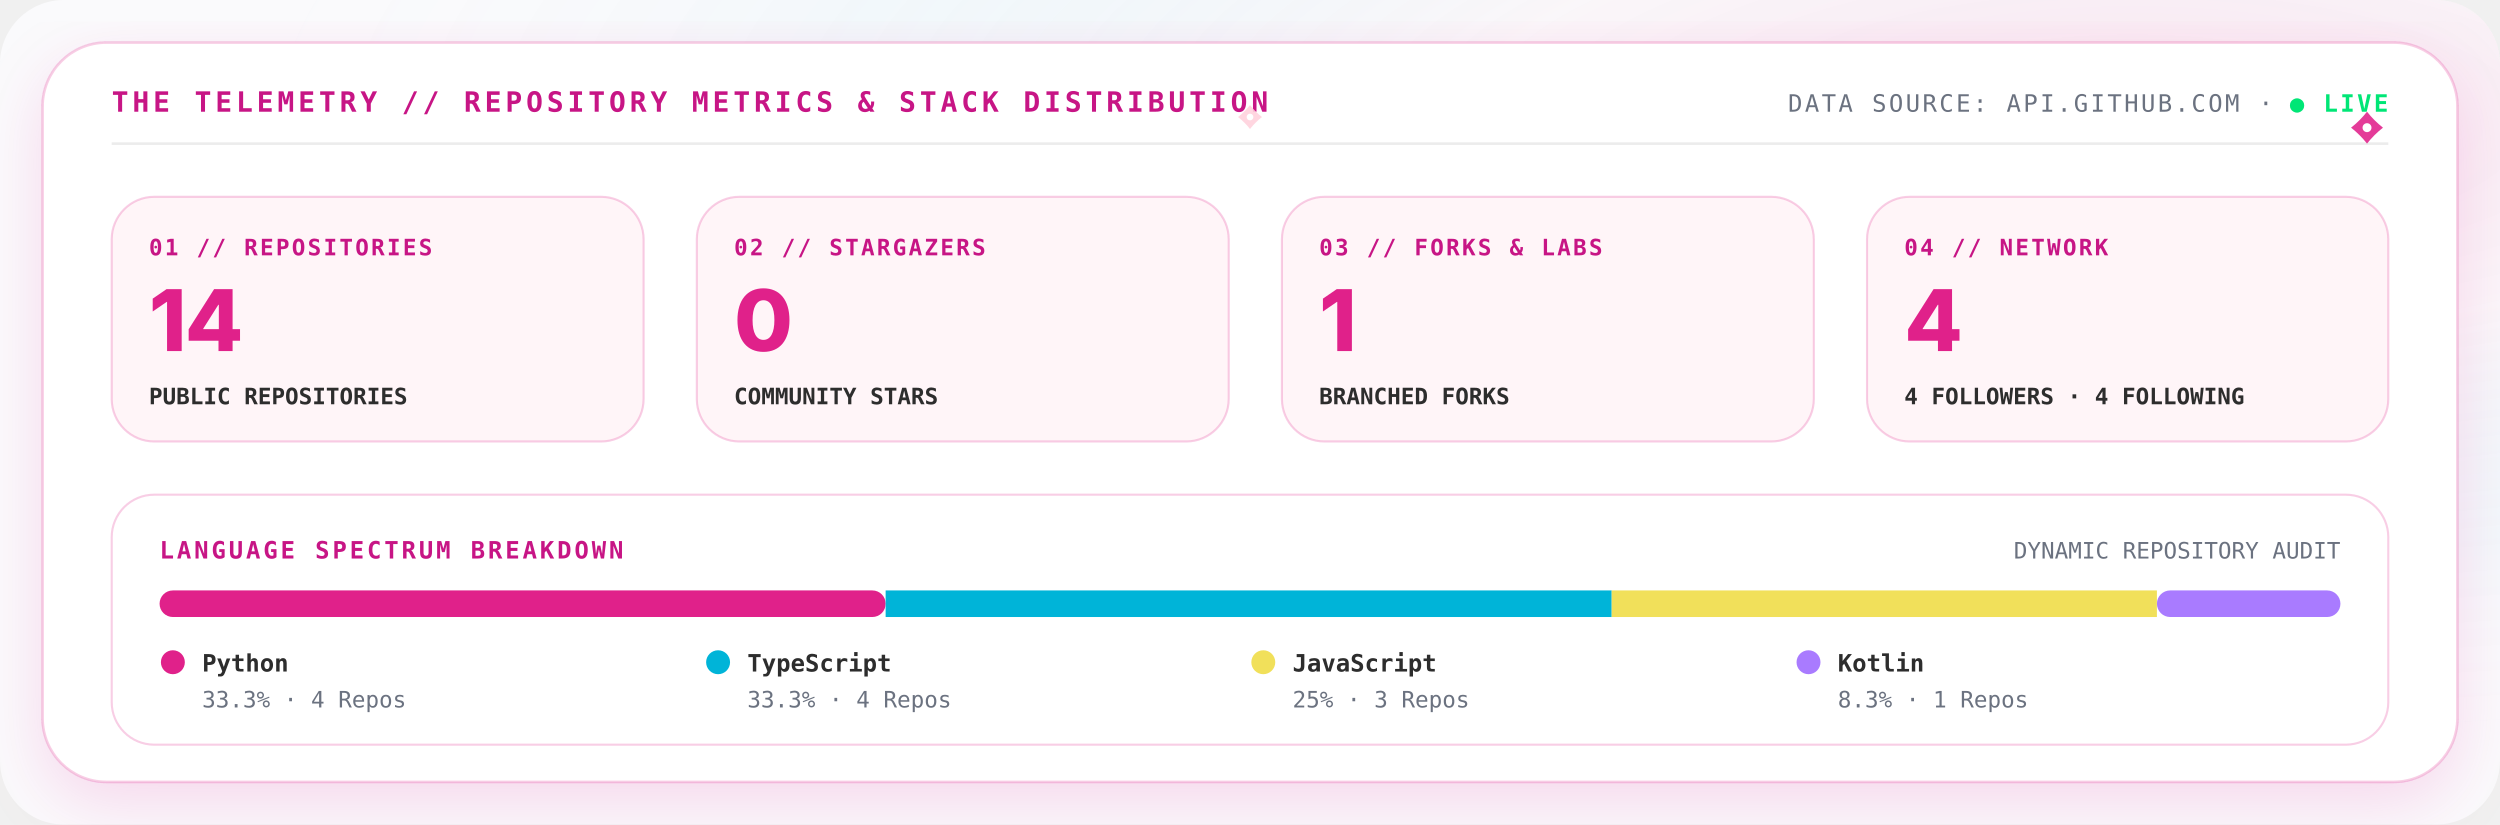
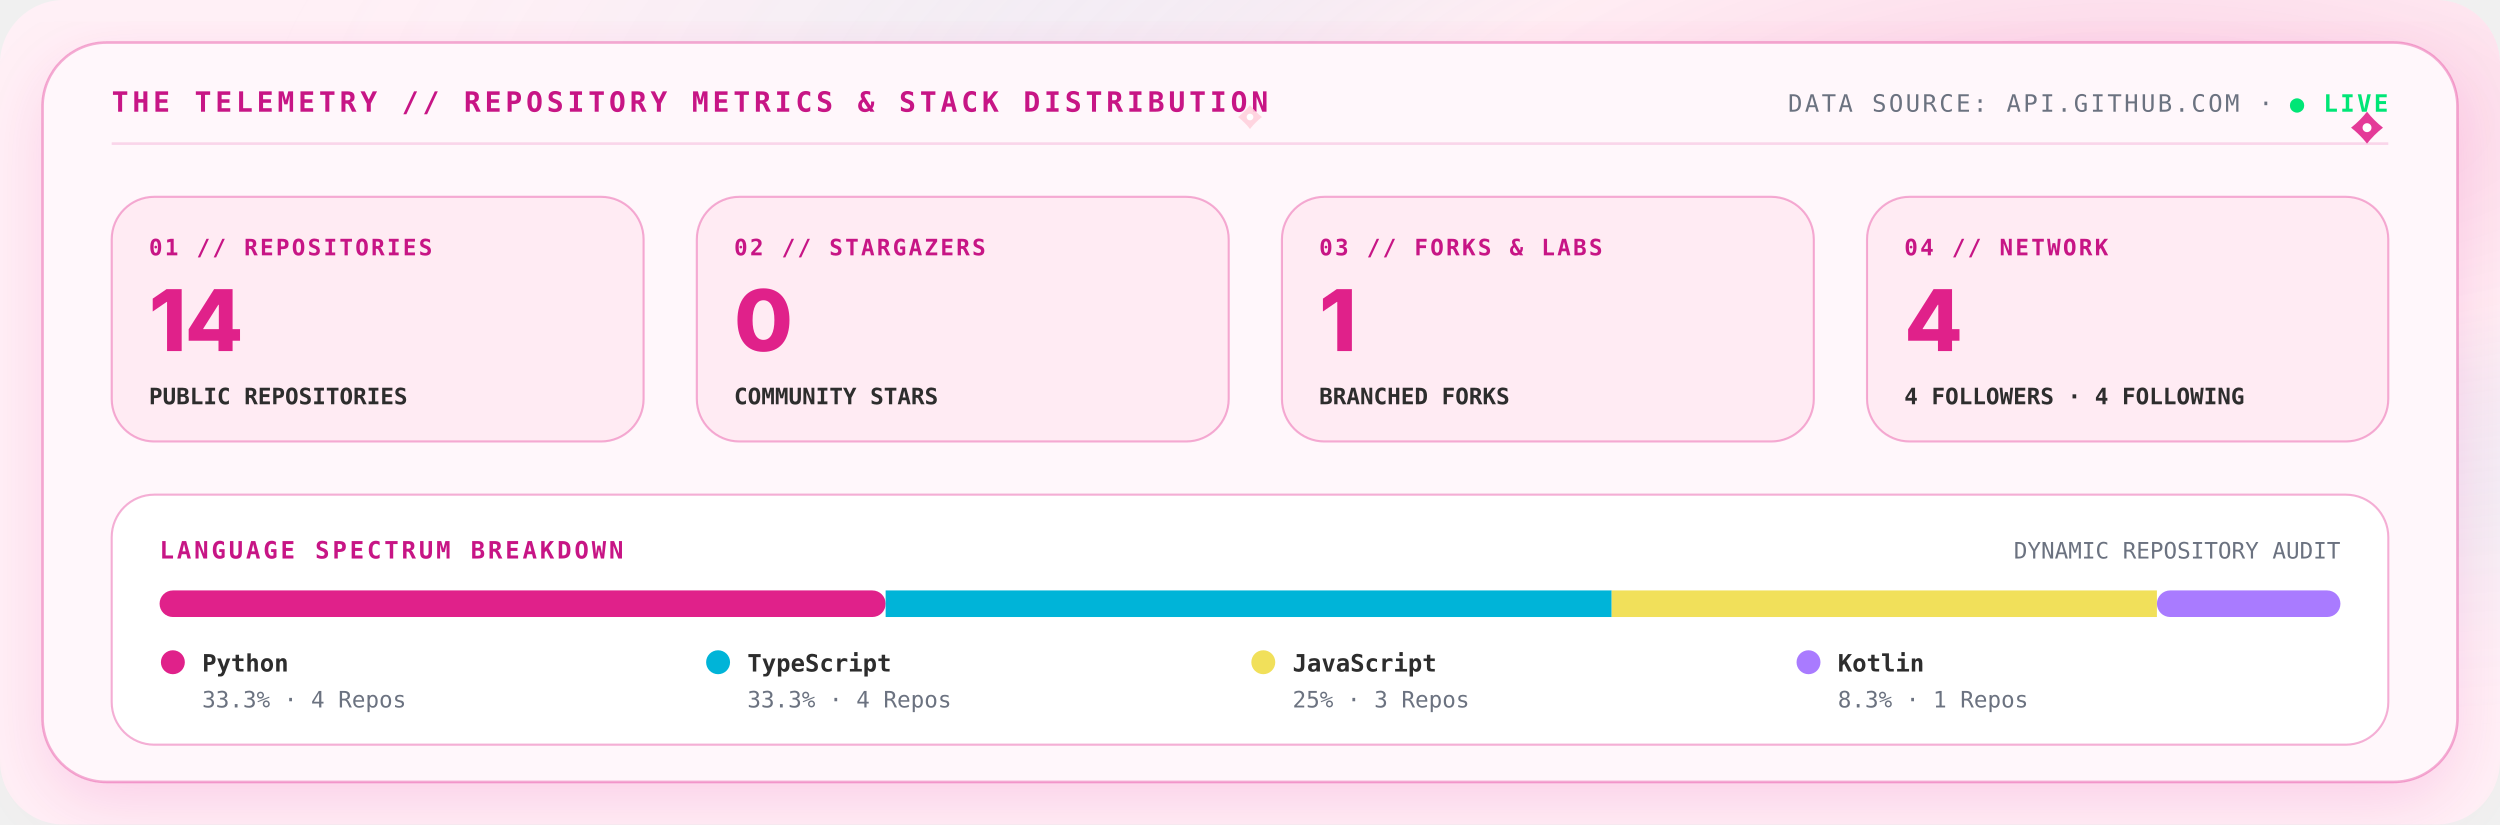
<svg xmlns="http://www.w3.org/2000/svg" viewBox="0 0 940 310" width="100%" height="310" fill="none">
  <defs>
    <style type="text/css">
        .display-title {
          font-family: 'Montserrat', 'Plus Jakarta Sans', 'Inter', -apple-system, BlinkMacSystemFont, 'Segoe UI', Roboto, sans-serif;
          font-weight: 800;
          letter-spacing: -0.02em;
        }
        .editorial-title {
          font-family: 'Cinzel', 'Playfair Display', 'Didot', Georgia, serif;
          font-weight: 700;
          letter-spacing: 0.08em;
        }
        .editorial-script {
          font-family: 'Pacifico', 'Cinzel', 'Playfair Display', 'Brush Script MT', cursive, sans-serif;
          letter-spacing: 0.02em;
        }
        .editorial-sans {
          font-family: 'Poppins', 'Inter', -apple-system, BlinkMacSystemFont, 'Segoe UI', Roboto, sans-serif;
          font-weight: 500;
        }
        .code-mono {
          font-family: 'JetBrains Mono', 'SF Mono', 'Fira Code', Menlo, Consolas, monospace;
        }
        
        /* Subtle Shimmer &amp; Pulse Keyframes */
        @keyframes subtlePulse {
          0%, 100% { opacity: 0.85; }
          50% { opacity: 1; }
        }
        @keyframes glint {
          0%, 100% { transform: scale(0.95); opacity: 0.7; }
          50% { transform: scale(1.08); opacity: 1; }
        }
        
        .pulse-anim {
          animation: subtlePulse 3s ease-in-out infinite;
        }
        .glint-anim {
          animation: glint 3.5s ease-in-out infinite;
          transform-origin: center;
        }
      </style>
    <linearGradient id="dash_barbieGrad" x1="0%" y1="0%" x2="100%" y2="0%">
      <stop offset="0%" stop-color="#FF2D87" />
      <stop offset="50%" stop-color="#E0218A" />
      <stop offset="100%" stop-color="#C71585" />
    </linearGradient>
+     <linearGradient id="dash_canvasPinkGrad" x1="0%" y1="0%" x2="100%" y2="100%">
+       <stop offset="0%" stop-color="#FFF0F6" />
+       <stop offset="50%" stop-color="#FFE4F0" />
+       <stop offset="100%" stop-color="#FFD6EA" />
+     </linearGradient>
    <linearGradient id="dash_blushGrad" x1="0%" y1="0%" x2="100%" y2="100%">
-       <stop offset="0%" stop-color="#FFFFFF" />
-       <stop offset="60%" stop-color="#FFF0F5" />
+       <stop offset="0%" stop-color="#FFF5FA" />
+       <stop offset="50%" stop-color="#FFEBF3" />
      <stop offset="100%" stop-color="#FFD1DC" />
    </linearGradient>
    <linearGradient id="dash_cyanGrad" x1="0%" y1="0%" x2="100%" y2="0%">
      <stop offset="0%" stop-color="#00B4D8" />
      <stop offset="100%" stop-color="#0077B6" />
    </linearGradient>
    <linearGradient id="dash_cardGlass" x1="0%" y1="0%" x2="0%" y2="100%">
-       <stop offset="0%" stop-color="#FFFFFF" stop-opacity="0.98" />
-       <stop offset="100%" stop-color="#FFF8FA" stop-opacity="0.95" />
+       <stop offset="0%" stop-color="#FFF8FA" stop-opacity="0.98" />
+       <stop offset="100%" stop-color="#FFE8F2" stop-opacity="0.96" />
    </linearGradient>
    <linearGradient id="dash_borderGrad" x1="0%" y1="0%" x2="100%" y2="100%">
-       <stop offset="0%" stop-color="#E0218A" stop-opacity="0.40" />
-       <stop offset="45%" stop-color="#FFD1DC" stop-opacity="0.25" />
-       <stop offset="75%" stop-color="#00B4D8" stop-opacity="0.20" />
-       <stop offset="100%" stop-color="#C71585" stop-opacity="0.35" />
+       <stop offset="0%" stop-color="#E0218A" stop-opacity="0.55" />
+       <stop offset="45%" stop-color="#FFD1DC" stop-opacity="0.40" />
+       <stop offset="75%" stop-color="#00B4D8" stop-opacity="0.30" />
+       <stop offset="100%" stop-color="#C71585" stop-opacity="0.50" />
    </linearGradient>
    <linearGradient id="dash_goldGrad" x1="0%" y1="0%" x2="100%" y2="100%">
      <stop offset="0%" stop-color="#FDE68A" />
      <stop offset="50%" stop-color="#F59E0B" />
      <stop offset="100%" stop-color="#D97706" />
    </linearGradient>
    <radialGradient id="dash_radialAura" cx="85%" cy="15%" r="75%">
-       <stop offset="0%" stop-color="#E0218A" stop-opacity="0.12" />
-       <stop offset="35%" stop-color="#FFD1DC" stop-opacity="0.08" />
-       <stop offset="70%" stop-color="#00B4D8" stop-opacity="0.03" />
-       <stop offset="100%" stop-color="#FAFAFC" stop-opacity="0" />
+       <stop offset="0%" stop-color="#E0218A" stop-opacity="0.18" />
+       <stop offset="35%" stop-color="#FFD1DC" stop-opacity="0.12" />
+       <stop offset="70%" stop-color="#00B4D8" stop-opacity="0.04" />
+       <stop offset="100%" stop-color="#FFF0F6" stop-opacity="0" />
    </radialGradient>
    <filter id="dash_cardShadow" x="-10%" y="-10%" width="120%" height="125%">
      <feDropShadow dx="0" dy="8" stdDeviation="12" flood-color="#E0218A" flood-opacity="0.14" />
    </filter>
    <filter id="dash_pinkGlow" x="-20%" y="-20%" width="140%" height="140%">
      <feGaussianBlur stdDeviation="4" result="blur" />
      <feComposite in="SourceGraphic" in2="blur" operator="over" />
    </filter>
  </defs>
-   <rect width="940" height="310" rx="24" fill="#FAFAFC" />
+   <rect width="940" height="310" rx="24" fill="#FFF0F6" />
  <rect width="940" height="310" rx="24" fill="url(#dash_radialAura)" />
-   <rect x="16" y="16" width="908" height="278" rx="24" fill="#FFFFFF" stroke="rgba(224, 33, 138, 0.22)" stroke-width="1" filter="url(#dash_cardShadow)" />
+   <rect x="16" y="16" width="908" height="278" rx="24" fill="#FFF7FB" stroke="rgba(224, 33, 138, 0.35)" stroke-width="1" filter="url(#dash_cardShadow)" />
  <g transform="translate(42, 42)">
    <text x="0" y="0" class="code-mono" font-size="10.5" font-weight="700" fill="#C71585" letter-spacing="0.14em">
        THE TELEMETRY // REPOSITORY METRICS &amp; STACK DISTRIBUTION
      </text>
  </g>
  <g transform="translate(898, 42)">
    <text x="0" y="0" text-anchor="end" class="code-mono" font-size="9" fill="#6B7280" letter-spacing="0.1em">
        DATA SOURCE: API.GITHUB.COM · <tspan fill="#00E676" font-weight="700">● LIVE</tspan>
    </text>
  </g>
-   <line x1="42" y1="54" x2="898" y2="54" stroke="rgba(17, 17, 22, 0.08)" stroke-width="1" />
+   <line x1="42" y1="54" x2="898" y2="54" stroke="rgba(224, 33, 138, 0.16)" stroke-width="1" />
  <g transform="translate(42, 74)">
    <g transform="translate(0, 0)">
-       <rect x="0" y="0" width="200" height="92" rx="16" fill="#FFF5F8" stroke="rgba(224, 33, 138, 0.22)" stroke-width="0.8" />
+       <rect x="0" y="0" width="200" height="92" rx="16" fill="#FFEBF3" stroke="rgba(224, 33, 138, 0.35)" stroke-width="0.8" />
      <text x="14" y="22" class="code-mono" font-size="8.5" font-weight="700" fill="#C71585" letter-spacing="0.1em">
          01 // REPOSITORIES
        </text>
      <text x="14" y="58" class="display-title" font-size="32" font-weight="800" fill="#E0218A">
          14
        </text>
      <text x="14" y="78" class="code-mono" font-size="8.5" font-weight="600" fill="#2D2D2D">
          PUBLIC REPOSITORIES
        </text>
    </g>
    <g transform="translate(220, 0)">
-       <rect x="0" y="0" width="200" height="92" rx="16" fill="#FFF5F8" stroke="rgba(224, 33, 138, 0.22)" stroke-width="0.8" />
+       <rect x="0" y="0" width="200" height="92" rx="16" fill="#FFEBF3" stroke="rgba(224, 33, 138, 0.35)" stroke-width="0.8" />
      <text x="14" y="22" class="code-mono" font-size="8.5" font-weight="700" fill="#C71585" letter-spacing="0.1em">
          02 // STARGAZERS
        </text>
      <text x="14" y="58" class="display-title" font-size="32" font-weight="800" fill="#E0218A">
          0
        </text>
      <text x="14" y="78" class="code-mono" font-size="8.5" font-weight="600" fill="#2D2D2D">
          COMMUNITY STARS
        </text>
    </g>
    <g transform="translate(440, 0)">
-       <rect x="0" y="0" width="200" height="92" rx="16" fill="#FFF5F8" stroke="rgba(224, 33, 138, 0.22)" stroke-width="0.8" />
+       <rect x="0" y="0" width="200" height="92" rx="16" fill="#FFEBF3" stroke="rgba(224, 33, 138, 0.35)" stroke-width="0.8" />
      <text x="14" y="22" class="code-mono" font-size="8.5" font-weight="700" fill="#C71585" letter-spacing="0.1em">
          03 // FORKS &amp; LABS
        </text>
      <text x="14" y="58" class="display-title" font-size="32" font-weight="800" fill="#E0218A">
          1
        </text>
      <text x="14" y="78" class="code-mono" font-size="8.5" font-weight="600" fill="#2D2D2D">
          BRANCHED FORKS
        </text>
    </g>
    <g transform="translate(660, 0)">
-       <rect x="0" y="0" width="196" height="92" rx="16" fill="#FFF5F8" stroke="rgba(224, 33, 138, 0.22)" stroke-width="0.8" />
+       <rect x="0" y="0" width="196" height="92" rx="16" fill="#FFEBF3" stroke="rgba(224, 33, 138, 0.35)" stroke-width="0.8" />
      <text x="14" y="22" class="code-mono" font-size="8.5" font-weight="700" fill="#C71585" letter-spacing="0.1em">
          04 // NETWORK
        </text>
      <text x="14" y="58" class="display-title" font-size="32" font-weight="800" fill="#E0218A">
          4
        </text>
      <text x="14" y="78" class="code-mono" font-size="8.5" font-weight="600" fill="#2D2D2D">
          4 FOLLOWERS · 4 FOLLOWING
        </text>
    </g>
  </g>
  <g transform="translate(42, 186)">
-     <rect x="0" y="0" width="856" height="94" rx="16" fill="#FFFFFF" stroke="rgba(224, 33, 138, 0.22)" stroke-width="0.8" />
+     <rect x="0" y="0" width="856" height="94" rx="16" fill="#FFFFFF" stroke="rgba(224, 33, 138, 0.35)" stroke-width="0.8" />
    <text x="18" y="24" class="code-mono" font-size="9" font-weight="700" fill="#C71585" letter-spacing="0.12em">
        LANGUAGE SPECTRUM BREAKDOWN
      </text>
    <text x="838" y="24" text-anchor="end" class="code-mono" font-size="8.5" fill="#6B7280">
        DYNAMIC REPOSITORY AUDIT
      </text>
    <g transform="translate(18, 36)">
      <rect x="0" y="0" width="273" height="10" rx="5" fill="#E0218A" />
      <rect x="273" y="0" width="273" height="10" rx="0" fill="#00B4D8" />
      <rect x="546" y="0" width="205" height="10" rx="0" fill="#F1E05A" />
      <rect x="751" y="0" width="69" height="10" rx="5" fill="#A97BFF" />
    </g>
    <g transform="translate(18, 58)">
      <g transform="translate(0, 0)">
        <circle cx="5" cy="5" r="4.5" fill="#E0218A" />
        <text x="16" y="8.5" class="code-mono" font-size="9" fill="#2D2D2D" font-weight="700">
          Python
        </text>
        <text x="16" y="22" class="code-mono" font-size="8.5" fill="#6B7280">
          33.3% · 4 Repos
        </text>
      </g>
      <g transform="translate(205, 0)">
        <circle cx="5" cy="5" r="4.5" fill="#00B4D8" />
        <text x="16" y="8.5" class="code-mono" font-size="9" fill="#2D2D2D" font-weight="700">
          TypeScript
        </text>
        <text x="16" y="22" class="code-mono" font-size="8.5" fill="#6B7280">
          33.3% · 4 Repos
        </text>
      </g>
      <g transform="translate(410, 0)">
        <circle cx="5" cy="5" r="4.5" fill="#F1E05A" />
        <text x="16" y="8.5" class="code-mono" font-size="9" fill="#2D2D2D" font-weight="700">
          JavaScript
        </text>
        <text x="16" y="22" class="code-mono" font-size="8.5" fill="#6B7280">
          25% · 3 Repos
        </text>
      </g>
      <g transform="translate(615, 0)">
        <circle cx="5" cy="5" r="4.5" fill="#A97BFF" />
        <text x="16" y="8.5" class="code-mono" font-size="9" fill="#2D2D2D" font-weight="700">
          Kotlin
        </text>
        <text x="16" y="22" class="code-mono" font-size="8.5" fill="#6B7280">
          8.3% · 1 Repos
        </text>
      </g>
    </g>
  </g>
  <g class="glint-anim" style="transform-origin: 890px 48px;">
    <path d="         M 890 42         Q 892.64 45.36 896 48         Q 892.64 50.64 890 54         Q 887.36 50.64 884 48         Q 887.36 45.36 890 42         Z" fill="#E0218A" opacity="0.88" />
    <circle cx="890" cy="48" r="1.68" fill="#FFFFFF" />
  </g>
  <g class="glint-anim" style="transform-origin: 470px 44px;">
    <path d="         M 470 39.5         Q 471.98 42.02 474.5 44         Q 471.98 45.98 470 48.5         Q 468.02 45.98 465.5 44         Q 468.02 42.02 470 39.5         Z" fill="#FFD1DC" opacity="0.88" />
    <circle cx="470" cy="44" r="1.26" fill="#FFFFFF" />
  </g>
</svg>
